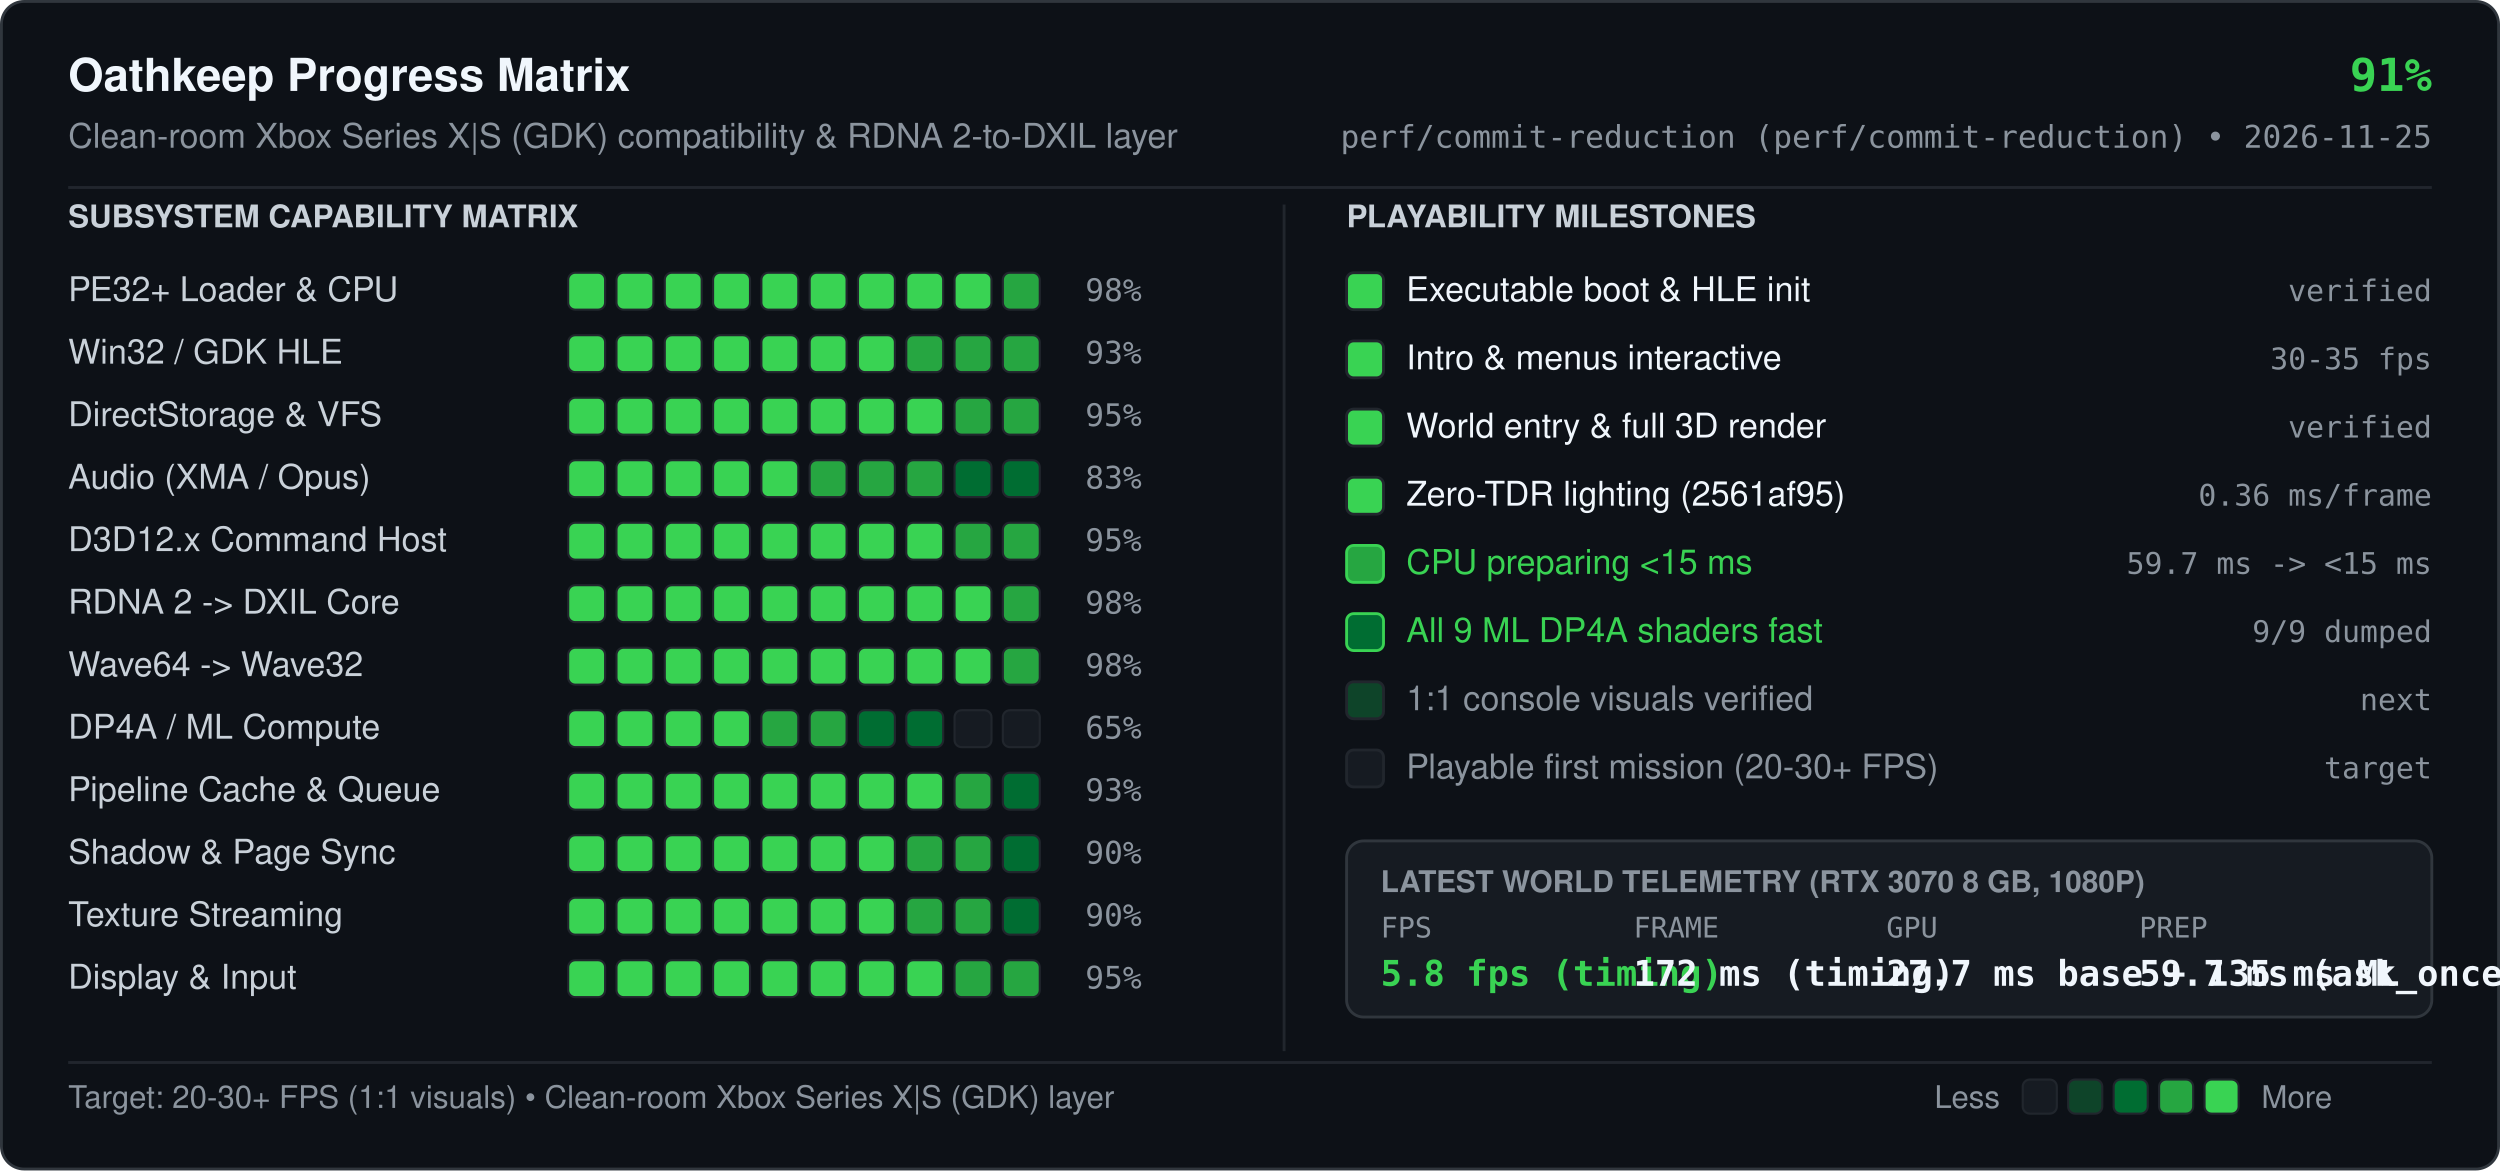
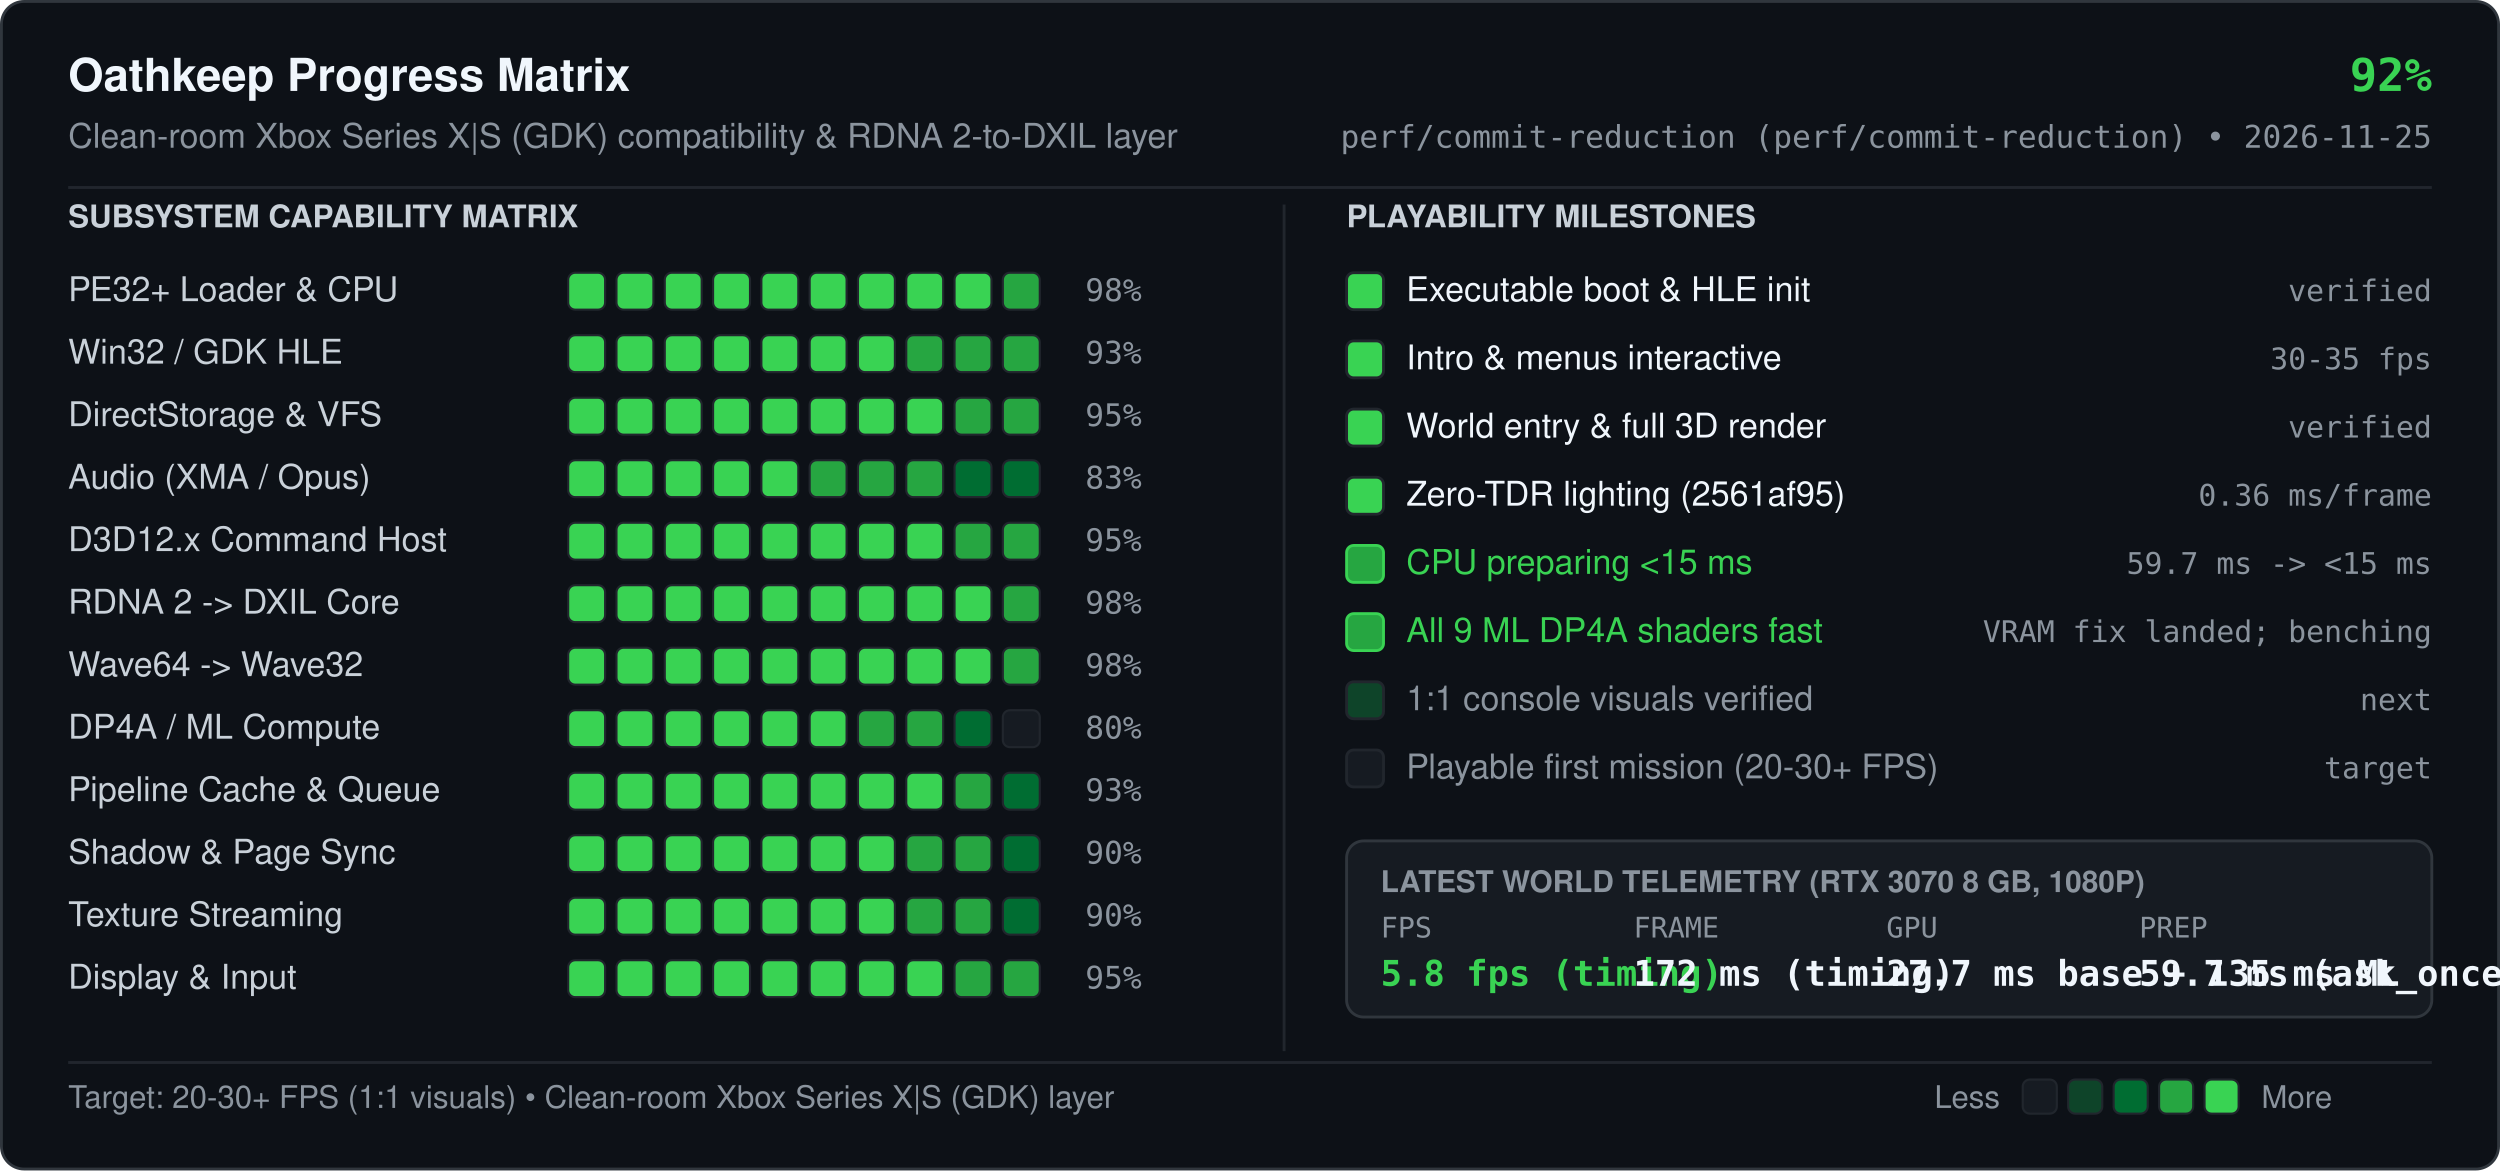
<svg xmlns="http://www.w3.org/2000/svg" width="880" height="412" viewBox="0 0 880 412" role="img" aria-label="Oathkeep Compatibility and Performance Progress">
  <defs>
    <style>text { font-family: -apple-system, BlinkMacSystemFont, 'Segoe UI', Helvetica, Arial, sans-serif; } .mono { font-family: ui-monospace, SFMono-Regular, Menlo, Consolas, monospace; }</style>
  </defs>
  <rect x="0.5" y="0.5" width="879" height="411" rx="8" fill="#0d1117" stroke="#30363d" />
  <text x="24" y="32" fill="#f0f6fc" font-size="16" font-weight="600">Oathkeep Progress Matrix</text>
  <text x="24" y="52" fill="#8b949e" font-size="12">Clean-room Xbox Series X|S (GDK) compatibility &amp; RDNA 2-to-DXIL layer</text>
-   <text x="856" y="32" text-anchor="end" fill="#39d353" font-size="16" font-weight="700" class="mono">91%</text>
+   <text x="856" y="32" text-anchor="end" fill="#39d353" font-size="16" font-weight="700" class="mono">92%</text>
  <text x="856" y="52" text-anchor="end" fill="#8b949e" font-size="11" class="mono">perf/commit-reduction (perf/commit-reduction) • 2026-11-25</text>
  <line x1="24" y1="66" x2="856" y2="66" stroke="#21262d" />
  <text x="24" y="80" fill="#c9d1d9" font-size="11" font-weight="600">SUBSYSTEM CAPABILITY MATRIX</text>
  <text x="24" y="106" fill="#c9d1d9" font-size="12">PE32+ Loader &amp; CPU</text>
  <rect x="200" y="96" width="13" height="13" rx="2.5" fill="#39d353" stroke="#21262d" stroke-width="0.75" />
  <rect x="217" y="96" width="13" height="13" rx="2.5" fill="#39d353" stroke="#21262d" stroke-width="0.75" />
  <rect x="234" y="96" width="13" height="13" rx="2.5" fill="#39d353" stroke="#21262d" stroke-width="0.75" />
  <rect x="251" y="96" width="13" height="13" rx="2.5" fill="#39d353" stroke="#21262d" stroke-width="0.75" />
  <rect x="268" y="96" width="13" height="13" rx="2.5" fill="#39d353" stroke="#21262d" stroke-width="0.75" />
  <rect x="285" y="96" width="13" height="13" rx="2.5" fill="#39d353" stroke="#21262d" stroke-width="0.75" />
  <rect x="302" y="96" width="13" height="13" rx="2.5" fill="#39d353" stroke="#21262d" stroke-width="0.75" />
  <rect x="319" y="96" width="13" height="13" rx="2.5" fill="#39d353" stroke="#21262d" stroke-width="0.75" />
  <rect x="336" y="96" width="13" height="13" rx="2.5" fill="#39d353" stroke="#21262d" stroke-width="0.75" />
  <rect x="353" y="96" width="13" height="13" rx="2.5" fill="#26a641" stroke="#21262d" stroke-width="0.75" />
  <text x="382" y="106" fill="#8b949e" font-size="11" class="mono"> 98%</text>
  <text x="24" y="128" fill="#c9d1d9" font-size="12">Win32 / GDK HLE</text>
  <rect x="200" y="118" width="13" height="13" rx="2.5" fill="#39d353" stroke="#21262d" stroke-width="0.75" />
  <rect x="217" y="118" width="13" height="13" rx="2.5" fill="#39d353" stroke="#21262d" stroke-width="0.75" />
  <rect x="234" y="118" width="13" height="13" rx="2.5" fill="#39d353" stroke="#21262d" stroke-width="0.75" />
  <rect x="251" y="118" width="13" height="13" rx="2.5" fill="#39d353" stroke="#21262d" stroke-width="0.75" />
  <rect x="268" y="118" width="13" height="13" rx="2.5" fill="#39d353" stroke="#21262d" stroke-width="0.75" />
  <rect x="285" y="118" width="13" height="13" rx="2.5" fill="#39d353" stroke="#21262d" stroke-width="0.75" />
  <rect x="302" y="118" width="13" height="13" rx="2.5" fill="#39d353" stroke="#21262d" stroke-width="0.75" />
  <rect x="319" y="118" width="13" height="13" rx="2.5" fill="#26a641" stroke="#21262d" stroke-width="0.75" />
  <rect x="336" y="118" width="13" height="13" rx="2.5" fill="#26a641" stroke="#21262d" stroke-width="0.75" />
  <rect x="353" y="118" width="13" height="13" rx="2.5" fill="#26a641" stroke="#21262d" stroke-width="0.75" />
  <text x="382" y="128" fill="#8b949e" font-size="11" class="mono"> 93%</text>
  <text x="24" y="150" fill="#c9d1d9" font-size="12">DirectStorage &amp; VFS</text>
  <rect x="200" y="140" width="13" height="13" rx="2.5" fill="#39d353" stroke="#21262d" stroke-width="0.75" />
  <rect x="217" y="140" width="13" height="13" rx="2.5" fill="#39d353" stroke="#21262d" stroke-width="0.75" />
  <rect x="234" y="140" width="13" height="13" rx="2.5" fill="#39d353" stroke="#21262d" stroke-width="0.75" />
  <rect x="251" y="140" width="13" height="13" rx="2.5" fill="#39d353" stroke="#21262d" stroke-width="0.75" />
  <rect x="268" y="140" width="13" height="13" rx="2.5" fill="#39d353" stroke="#21262d" stroke-width="0.75" />
  <rect x="285" y="140" width="13" height="13" rx="2.5" fill="#39d353" stroke="#21262d" stroke-width="0.75" />
  <rect x="302" y="140" width="13" height="13" rx="2.5" fill="#39d353" stroke="#21262d" stroke-width="0.75" />
  <rect x="319" y="140" width="13" height="13" rx="2.5" fill="#39d353" stroke="#21262d" stroke-width="0.75" />
  <rect x="336" y="140" width="13" height="13" rx="2.5" fill="#26a641" stroke="#21262d" stroke-width="0.75" />
  <rect x="353" y="140" width="13" height="13" rx="2.5" fill="#26a641" stroke="#21262d" stroke-width="0.75" />
  <text x="382" y="150" fill="#8b949e" font-size="11" class="mono"> 95%</text>
  <text x="24" y="172" fill="#c9d1d9" font-size="12">Audio (XMA / Opus)</text>
  <rect x="200" y="162" width="13" height="13" rx="2.5" fill="#39d353" stroke="#21262d" stroke-width="0.75" />
  <rect x="217" y="162" width="13" height="13" rx="2.5" fill="#39d353" stroke="#21262d" stroke-width="0.75" />
  <rect x="234" y="162" width="13" height="13" rx="2.5" fill="#39d353" stroke="#21262d" stroke-width="0.75" />
  <rect x="251" y="162" width="13" height="13" rx="2.5" fill="#39d353" stroke="#21262d" stroke-width="0.75" />
  <rect x="268" y="162" width="13" height="13" rx="2.5" fill="#39d353" stroke="#21262d" stroke-width="0.75" />
  <rect x="285" y="162" width="13" height="13" rx="2.5" fill="#26a641" stroke="#21262d" stroke-width="0.75" />
  <rect x="302" y="162" width="13" height="13" rx="2.5" fill="#26a641" stroke="#21262d" stroke-width="0.75" />
  <rect x="319" y="162" width="13" height="13" rx="2.5" fill="#26a641" stroke="#21262d" stroke-width="0.75" />
  <rect x="336" y="162" width="13" height="13" rx="2.5" fill="#006d32" stroke="#21262d" stroke-width="0.75" />
  <rect x="353" y="162" width="13" height="13" rx="2.5" fill="#006d32" stroke="#21262d" stroke-width="0.75" />
  <text x="382" y="172" fill="#8b949e" font-size="11" class="mono"> 83%</text>
  <text x="24" y="194" fill="#c9d1d9" font-size="12">D3D12.x Command Host</text>
  <rect x="200" y="184" width="13" height="13" rx="2.5" fill="#39d353" stroke="#21262d" stroke-width="0.75" />
  <rect x="217" y="184" width="13" height="13" rx="2.5" fill="#39d353" stroke="#21262d" stroke-width="0.75" />
  <rect x="234" y="184" width="13" height="13" rx="2.5" fill="#39d353" stroke="#21262d" stroke-width="0.75" />
  <rect x="251" y="184" width="13" height="13" rx="2.5" fill="#39d353" stroke="#21262d" stroke-width="0.75" />
  <rect x="268" y="184" width="13" height="13" rx="2.5" fill="#39d353" stroke="#21262d" stroke-width="0.75" />
  <rect x="285" y="184" width="13" height="13" rx="2.5" fill="#39d353" stroke="#21262d" stroke-width="0.75" />
  <rect x="302" y="184" width="13" height="13" rx="2.5" fill="#39d353" stroke="#21262d" stroke-width="0.75" />
  <rect x="319" y="184" width="13" height="13" rx="2.5" fill="#39d353" stroke="#21262d" stroke-width="0.75" />
  <rect x="336" y="184" width="13" height="13" rx="2.5" fill="#26a641" stroke="#21262d" stroke-width="0.75" />
  <rect x="353" y="184" width="13" height="13" rx="2.5" fill="#26a641" stroke="#21262d" stroke-width="0.75" />
  <text x="382" y="194" fill="#8b949e" font-size="11" class="mono"> 95%</text>
  <text x="24" y="216" fill="#c9d1d9" font-size="12">RDNA 2 -&gt; DXIL Core</text>
  <rect x="200" y="206" width="13" height="13" rx="2.5" fill="#39d353" stroke="#21262d" stroke-width="0.75" />
  <rect x="217" y="206" width="13" height="13" rx="2.5" fill="#39d353" stroke="#21262d" stroke-width="0.75" />
  <rect x="234" y="206" width="13" height="13" rx="2.5" fill="#39d353" stroke="#21262d" stroke-width="0.75" />
  <rect x="251" y="206" width="13" height="13" rx="2.5" fill="#39d353" stroke="#21262d" stroke-width="0.75" />
  <rect x="268" y="206" width="13" height="13" rx="2.5" fill="#39d353" stroke="#21262d" stroke-width="0.75" />
  <rect x="285" y="206" width="13" height="13" rx="2.5" fill="#39d353" stroke="#21262d" stroke-width="0.75" />
  <rect x="302" y="206" width="13" height="13" rx="2.5" fill="#39d353" stroke="#21262d" stroke-width="0.75" />
  <rect x="319" y="206" width="13" height="13" rx="2.5" fill="#39d353" stroke="#21262d" stroke-width="0.75" />
  <rect x="336" y="206" width="13" height="13" rx="2.5" fill="#39d353" stroke="#21262d" stroke-width="0.75" />
  <rect x="353" y="206" width="13" height="13" rx="2.5" fill="#26a641" stroke="#21262d" stroke-width="0.75" />
  <text x="382" y="216" fill="#8b949e" font-size="11" class="mono"> 98%</text>
  <text x="24" y="238" fill="#c9d1d9" font-size="12">Wave64 -&gt; Wave32</text>
  <rect x="200" y="228" width="13" height="13" rx="2.5" fill="#39d353" stroke="#21262d" stroke-width="0.75" />
  <rect x="217" y="228" width="13" height="13" rx="2.5" fill="#39d353" stroke="#21262d" stroke-width="0.75" />
  <rect x="234" y="228" width="13" height="13" rx="2.5" fill="#39d353" stroke="#21262d" stroke-width="0.75" />
  <rect x="251" y="228" width="13" height="13" rx="2.5" fill="#39d353" stroke="#21262d" stroke-width="0.75" />
  <rect x="268" y="228" width="13" height="13" rx="2.5" fill="#39d353" stroke="#21262d" stroke-width="0.75" />
  <rect x="285" y="228" width="13" height="13" rx="2.5" fill="#39d353" stroke="#21262d" stroke-width="0.75" />
  <rect x="302" y="228" width="13" height="13" rx="2.5" fill="#39d353" stroke="#21262d" stroke-width="0.75" />
  <rect x="319" y="228" width="13" height="13" rx="2.5" fill="#39d353" stroke="#21262d" stroke-width="0.75" />
  <rect x="336" y="228" width="13" height="13" rx="2.5" fill="#39d353" stroke="#21262d" stroke-width="0.75" />
  <rect x="353" y="228" width="13" height="13" rx="2.5" fill="#26a641" stroke="#21262d" stroke-width="0.75" />
  <text x="382" y="238" fill="#8b949e" font-size="11" class="mono"> 98%</text>
  <text x="24" y="260" fill="#c9d1d9" font-size="12">DP4A / ML Compute</text>
  <rect x="200" y="250" width="13" height="13" rx="2.5" fill="#39d353" stroke="#21262d" stroke-width="0.75" />
  <rect x="217" y="250" width="13" height="13" rx="2.5" fill="#39d353" stroke="#21262d" stroke-width="0.75" />
  <rect x="234" y="250" width="13" height="13" rx="2.5" fill="#39d353" stroke="#21262d" stroke-width="0.75" />
  <rect x="251" y="250" width="13" height="13" rx="2.5" fill="#39d353" stroke="#21262d" stroke-width="0.75" />
-   <rect x="268" y="250" width="13" height="13" rx="2.5" fill="#26a641" stroke="#21262d" stroke-width="0.75" />
-   <rect x="285" y="250" width="13" height="13" rx="2.5" fill="#26a641" stroke="#21262d" stroke-width="0.75" />
-   <rect x="302" y="250" width="13" height="13" rx="2.5" fill="#006d32" stroke="#21262d" stroke-width="0.75" />
-   <rect x="319" y="250" width="13" height="13" rx="2.5" fill="#006d32" stroke="#21262d" stroke-width="0.75" />
-   <rect x="336" y="250" width="13" height="13" rx="2.5" fill="#161b22" stroke="#21262d" stroke-width="0.75" />
+   <rect x="268" y="250" width="13" height="13" rx="2.5" fill="#39d353" stroke="#21262d" stroke-width="0.75" />
+   <rect x="285" y="250" width="13" height="13" rx="2.5" fill="#39d353" stroke="#21262d" stroke-width="0.75" />
+   <rect x="302" y="250" width="13" height="13" rx="2.5" fill="#26a641" stroke="#21262d" stroke-width="0.75" />
+   <rect x="319" y="250" width="13" height="13" rx="2.5" fill="#26a641" stroke="#21262d" stroke-width="0.75" />
+   <rect x="336" y="250" width="13" height="13" rx="2.5" fill="#006d32" stroke="#21262d" stroke-width="0.75" />
  <rect x="353" y="250" width="13" height="13" rx="2.5" fill="#161b22" stroke="#21262d" stroke-width="0.75" />
-   <text x="382" y="260" fill="#8b949e" font-size="11" class="mono"> 65%</text>
+   <text x="382" y="260" fill="#8b949e" font-size="11" class="mono"> 80%</text>
  <text x="24" y="282" fill="#c9d1d9" font-size="12">Pipeline Cache &amp; Queue</text>
  <rect x="200" y="272" width="13" height="13" rx="2.5" fill="#39d353" stroke="#21262d" stroke-width="0.75" />
  <rect x="217" y="272" width="13" height="13" rx="2.5" fill="#39d353" stroke="#21262d" stroke-width="0.75" />
  <rect x="234" y="272" width="13" height="13" rx="2.5" fill="#39d353" stroke="#21262d" stroke-width="0.75" />
  <rect x="251" y="272" width="13" height="13" rx="2.5" fill="#39d353" stroke="#21262d" stroke-width="0.75" />
  <rect x="268" y="272" width="13" height="13" rx="2.5" fill="#39d353" stroke="#21262d" stroke-width="0.75" />
  <rect x="285" y="272" width="13" height="13" rx="2.5" fill="#39d353" stroke="#21262d" stroke-width="0.75" />
  <rect x="302" y="272" width="13" height="13" rx="2.5" fill="#39d353" stroke="#21262d" stroke-width="0.75" />
  <rect x="319" y="272" width="13" height="13" rx="2.5" fill="#39d353" stroke="#21262d" stroke-width="0.75" />
  <rect x="336" y="272" width="13" height="13" rx="2.5" fill="#26a641" stroke="#21262d" stroke-width="0.75" />
  <rect x="353" y="272" width="13" height="13" rx="2.5" fill="#006d32" stroke="#21262d" stroke-width="0.75" />
  <text x="382" y="282" fill="#8b949e" font-size="11" class="mono"> 93%</text>
  <text x="24" y="304" fill="#c9d1d9" font-size="12">Shadow &amp; Page Sync</text>
  <rect x="200" y="294" width="13" height="13" rx="2.5" fill="#39d353" stroke="#21262d" stroke-width="0.75" />
  <rect x="217" y="294" width="13" height="13" rx="2.5" fill="#39d353" stroke="#21262d" stroke-width="0.75" />
  <rect x="234" y="294" width="13" height="13" rx="2.5" fill="#39d353" stroke="#21262d" stroke-width="0.75" />
  <rect x="251" y="294" width="13" height="13" rx="2.5" fill="#39d353" stroke="#21262d" stroke-width="0.75" />
  <rect x="268" y="294" width="13" height="13" rx="2.5" fill="#39d353" stroke="#21262d" stroke-width="0.75" />
  <rect x="285" y="294" width="13" height="13" rx="2.5" fill="#39d353" stroke="#21262d" stroke-width="0.75" />
  <rect x="302" y="294" width="13" height="13" rx="2.5" fill="#39d353" stroke="#21262d" stroke-width="0.75" />
  <rect x="319" y="294" width="13" height="13" rx="2.5" fill="#26a641" stroke="#21262d" stroke-width="0.75" />
  <rect x="336" y="294" width="13" height="13" rx="2.5" fill="#26a641" stroke="#21262d" stroke-width="0.75" />
  <rect x="353" y="294" width="13" height="13" rx="2.5" fill="#006d32" stroke="#21262d" stroke-width="0.75" />
  <text x="382" y="304" fill="#8b949e" font-size="11" class="mono"> 90%</text>
  <text x="24" y="326" fill="#c9d1d9" font-size="12">Texture Streaming</text>
  <rect x="200" y="316" width="13" height="13" rx="2.5" fill="#39d353" stroke="#21262d" stroke-width="0.75" />
  <rect x="217" y="316" width="13" height="13" rx="2.5" fill="#39d353" stroke="#21262d" stroke-width="0.75" />
  <rect x="234" y="316" width="13" height="13" rx="2.5" fill="#39d353" stroke="#21262d" stroke-width="0.75" />
  <rect x="251" y="316" width="13" height="13" rx="2.5" fill="#39d353" stroke="#21262d" stroke-width="0.75" />
  <rect x="268" y="316" width="13" height="13" rx="2.5" fill="#39d353" stroke="#21262d" stroke-width="0.75" />
  <rect x="285" y="316" width="13" height="13" rx="2.5" fill="#39d353" stroke="#21262d" stroke-width="0.75" />
  <rect x="302" y="316" width="13" height="13" rx="2.5" fill="#39d353" stroke="#21262d" stroke-width="0.75" />
  <rect x="319" y="316" width="13" height="13" rx="2.5" fill="#26a641" stroke="#21262d" stroke-width="0.75" />
  <rect x="336" y="316" width="13" height="13" rx="2.5" fill="#26a641" stroke="#21262d" stroke-width="0.75" />
  <rect x="353" y="316" width="13" height="13" rx="2.5" fill="#006d32" stroke="#21262d" stroke-width="0.75" />
  <text x="382" y="326" fill="#8b949e" font-size="11" class="mono"> 90%</text>
  <text x="24" y="348" fill="#c9d1d9" font-size="12">Display &amp; Input</text>
  <rect x="200" y="338" width="13" height="13" rx="2.5" fill="#39d353" stroke="#21262d" stroke-width="0.75" />
  <rect x="217" y="338" width="13" height="13" rx="2.5" fill="#39d353" stroke="#21262d" stroke-width="0.75" />
  <rect x="234" y="338" width="13" height="13" rx="2.5" fill="#39d353" stroke="#21262d" stroke-width="0.75" />
  <rect x="251" y="338" width="13" height="13" rx="2.5" fill="#39d353" stroke="#21262d" stroke-width="0.75" />
  <rect x="268" y="338" width="13" height="13" rx="2.5" fill="#39d353" stroke="#21262d" stroke-width="0.75" />
  <rect x="285" y="338" width="13" height="13" rx="2.5" fill="#39d353" stroke="#21262d" stroke-width="0.75" />
  <rect x="302" y="338" width="13" height="13" rx="2.5" fill="#39d353" stroke="#21262d" stroke-width="0.75" />
  <rect x="319" y="338" width="13" height="13" rx="2.5" fill="#39d353" stroke="#21262d" stroke-width="0.75" />
  <rect x="336" y="338" width="13" height="13" rx="2.5" fill="#26a641" stroke="#21262d" stroke-width="0.75" />
  <rect x="353" y="338" width="13" height="13" rx="2.5" fill="#26a641" stroke="#21262d" stroke-width="0.75" />
  <text x="382" y="348" fill="#8b949e" font-size="11" class="mono"> 95%</text>
  <line x1="452" y1="72" x2="452" y2="370" stroke="#21262d" />
  <text x="474" y="80" fill="#c9d1d9" font-size="11" font-weight="600">PLAYABILITY MILESTONES</text>
  <rect x="474" y="96" width="13" height="13" rx="2.5" fill="#39d353" stroke="#21262d" stroke-width="1" />
  <text x="495" y="106" fill="#f0f6fc" font-size="12" font-weight="500">Executable boot &amp; HLE init</text>
  <text x="856" y="106" text-anchor="end" fill="#8b949e" font-size="10.5" class="mono">verified</text>
  <rect x="474" y="120" width="13" height="13" rx="2.5" fill="#39d353" stroke="#21262d" stroke-width="1" />
  <text x="495" y="130" fill="#f0f6fc" font-size="12" font-weight="500">Intro &amp; menus interactive</text>
  <text x="856" y="130" text-anchor="end" fill="#8b949e" font-size="10.5" class="mono">30-35 fps</text>
  <rect x="474" y="144" width="13" height="13" rx="2.5" fill="#39d353" stroke="#21262d" stroke-width="1" />
  <text x="495" y="154" fill="#f0f6fc" font-size="12" font-weight="500">World entry &amp; full 3D render</text>
  <text x="856" y="154" text-anchor="end" fill="#8b949e" font-size="10.5" class="mono">verified</text>
  <rect x="474" y="168" width="13" height="13" rx="2.5" fill="#39d353" stroke="#21262d" stroke-width="1" />
  <text x="495" y="178" fill="#f0f6fc" font-size="12" font-weight="500">Zero-TDR lighting (2561af95)</text>
  <text x="856" y="178" text-anchor="end" fill="#8b949e" font-size="10.5" class="mono">0.36 ms/frame</text>
  <rect x="474" y="192" width="13" height="13" rx="2.5" fill="#26a641" stroke="#39d353" stroke-width="1" />
  <text x="495" y="202" fill="#39d353" font-size="12" font-weight="500">CPU preparing &lt;15 ms</text>
  <text x="856" y="202" text-anchor="end" fill="#8b949e" font-size="10.5" class="mono">59.7 ms -&gt; &lt;15 ms</text>
-   <rect x="474" y="216" width="13" height="13" rx="2.5" fill="#006d32" stroke="#39d353" stroke-width="1" />
+   <rect x="474" y="216" width="13" height="13" rx="2.5" fill="#26a641" stroke="#39d353" stroke-width="1" />
  <text x="495" y="226" fill="#39d353" font-size="12" font-weight="500">All 9 ML DP4A shaders fast</text>
-   <text x="856" y="226" text-anchor="end" fill="#8b949e" font-size="10.5" class="mono">9/9 dumped</text>
+   <text x="856" y="226" text-anchor="end" fill="#8b949e" font-size="10.5" class="mono">VRAM fix landed; benching</text>
  <rect x="474" y="240" width="13" height="13" rx="2.5" fill="#0e4429" stroke="#21262d" stroke-width="1" />
  <text x="495" y="250" fill="#8b949e" font-size="12" font-weight="500">1:1 console visuals verified</text>
  <text x="856" y="250" text-anchor="end" fill="#8b949e" font-size="10.5" class="mono">next</text>
  <rect x="474" y="264" width="13" height="13" rx="2.5" fill="#161b22" stroke="#21262d" stroke-width="1" />
  <text x="495" y="274" fill="#8b949e" font-size="12" font-weight="500">Playable first mission (20-30+ FPS)</text>
  <text x="856" y="274" text-anchor="end" fill="#8b949e" font-size="10.5" class="mono">target</text>
  <rect x="474" y="296" width="382" height="62" rx="6" fill="#161b22" stroke="#30363d" />
  <text x="486" y="314" fill="#8b949e" font-size="10.5" font-weight="600">LATEST WORLD TELEMETRY (RTX 3070 8 GB, 1080P)</text>
  <text x="486" y="330" fill="#8b949e" font-size="10" class="mono">FPS</text>
  <text x="486" y="347" fill="#39d353" font-size="12.5" font-weight="600" class="mono">5.8 fps (timing)</text>
  <text x="575" y="330" fill="#8b949e" font-size="10" class="mono">FRAME</text>
  <text x="575" y="347" fill="#f0f6fc" font-size="12.5" font-weight="600" class="mono">172 ms (timing)</text>
  <text x="664" y="330" fill="#8b949e" font-size="10" class="mono">GPU</text>
  <text x="664" y="347" fill="#f0f6fc" font-size="12.5" font-weight="600" class="mono">27.7 ms base + 135 ms ML</text>
  <text x="753" y="330" fill="#8b949e" font-size="10" class="mono">PREP</text>
  <text x="753" y="347" fill="#f0f6fc" font-size="12.5" font-weight="600" class="mono">59.7 ms (ask_once 4.5 ms)</text>
  <line x1="24" y1="374" x2="856" y2="374" stroke="#21262d" />
  <text x="24" y="390" fill="#8b949e" font-size="11">Target: 20-30+ FPS (1:1 visuals) • Clean-room Xbox Series X|S (GDK) layer</text>
  <text x="704" y="390" text-anchor="end" fill="#8b949e" font-size="11">Less</text>
  <rect x="712" y="380" width="12" height="12" rx="2.5" fill="#161b22" stroke="#21262d" stroke-width="0.75" />
  <rect x="728" y="380" width="12" height="12" rx="2.5" fill="#0e4429" stroke="#21262d" stroke-width="0.75" />
  <rect x="744" y="380" width="12" height="12" rx="2.5" fill="#006d32" stroke="#21262d" stroke-width="0.75" />
  <rect x="760" y="380" width="12" height="12" rx="2.5" fill="#26a641" stroke="#21262d" stroke-width="0.75" />
  <rect x="776" y="380" width="12" height="12" rx="2.5" fill="#39d353" stroke="#21262d" stroke-width="0.75" />
  <text x="796" y="390" fill="#8b949e" font-size="11">More</text>
</svg>
